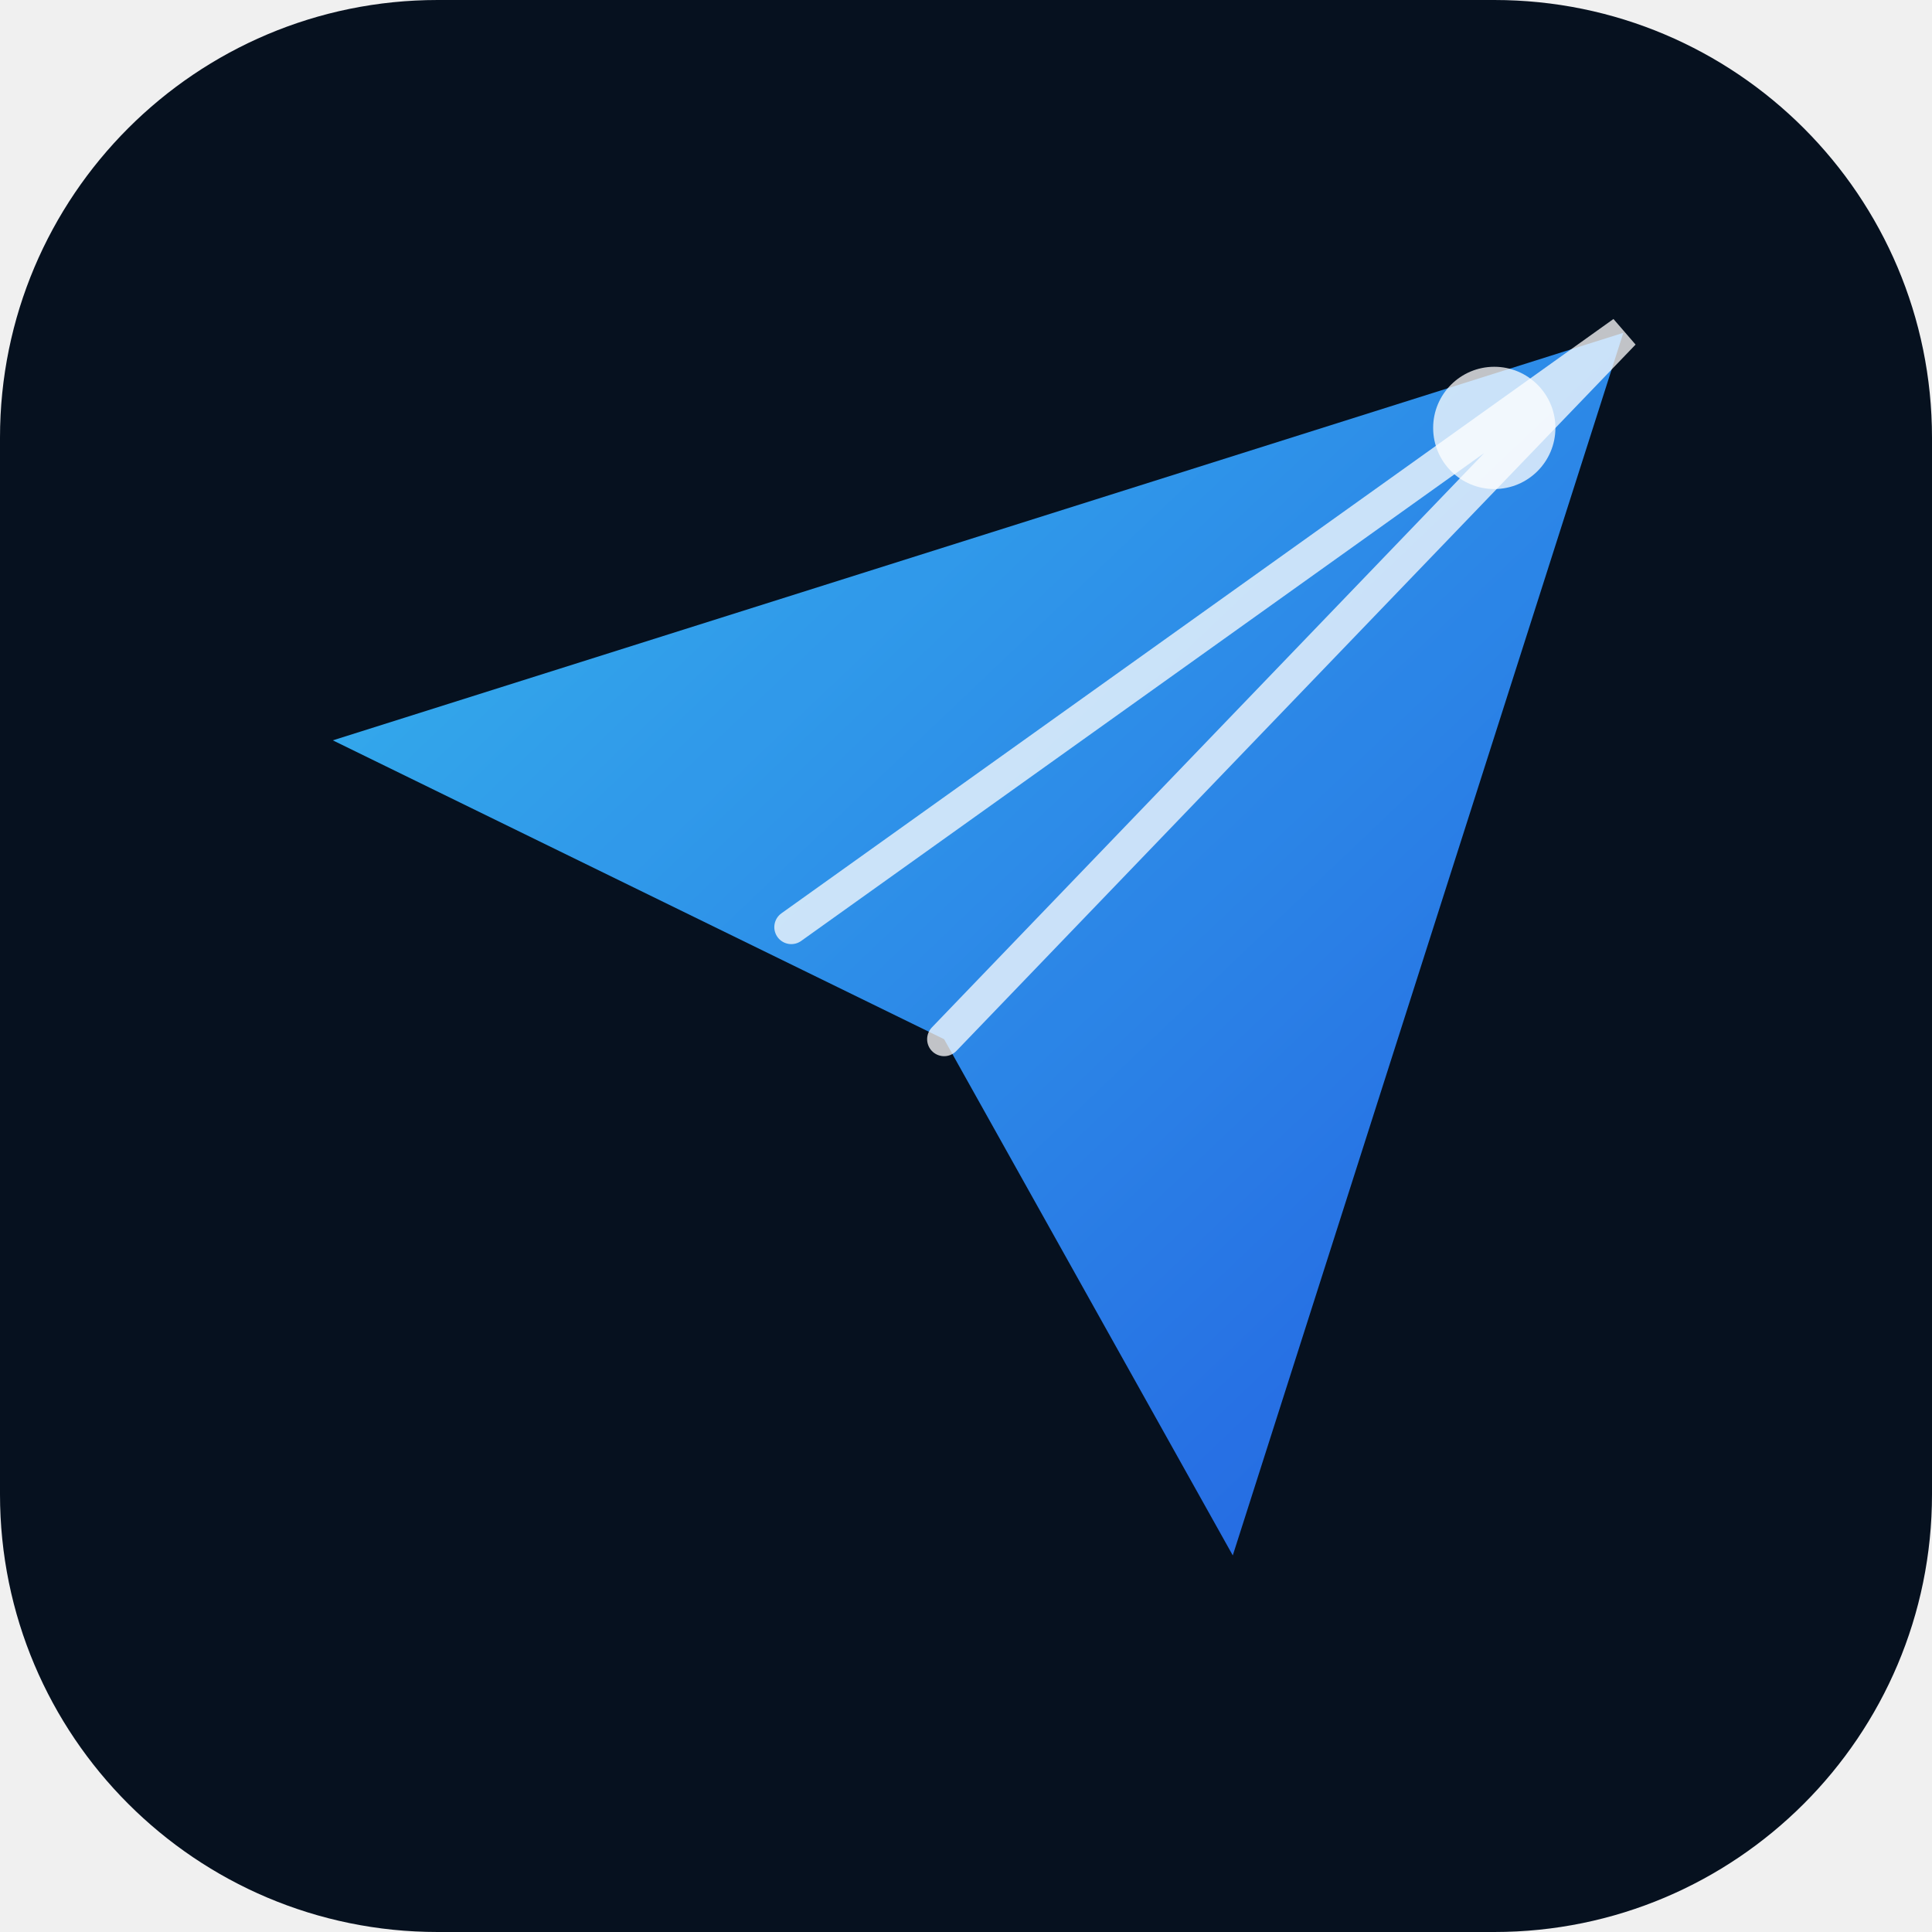
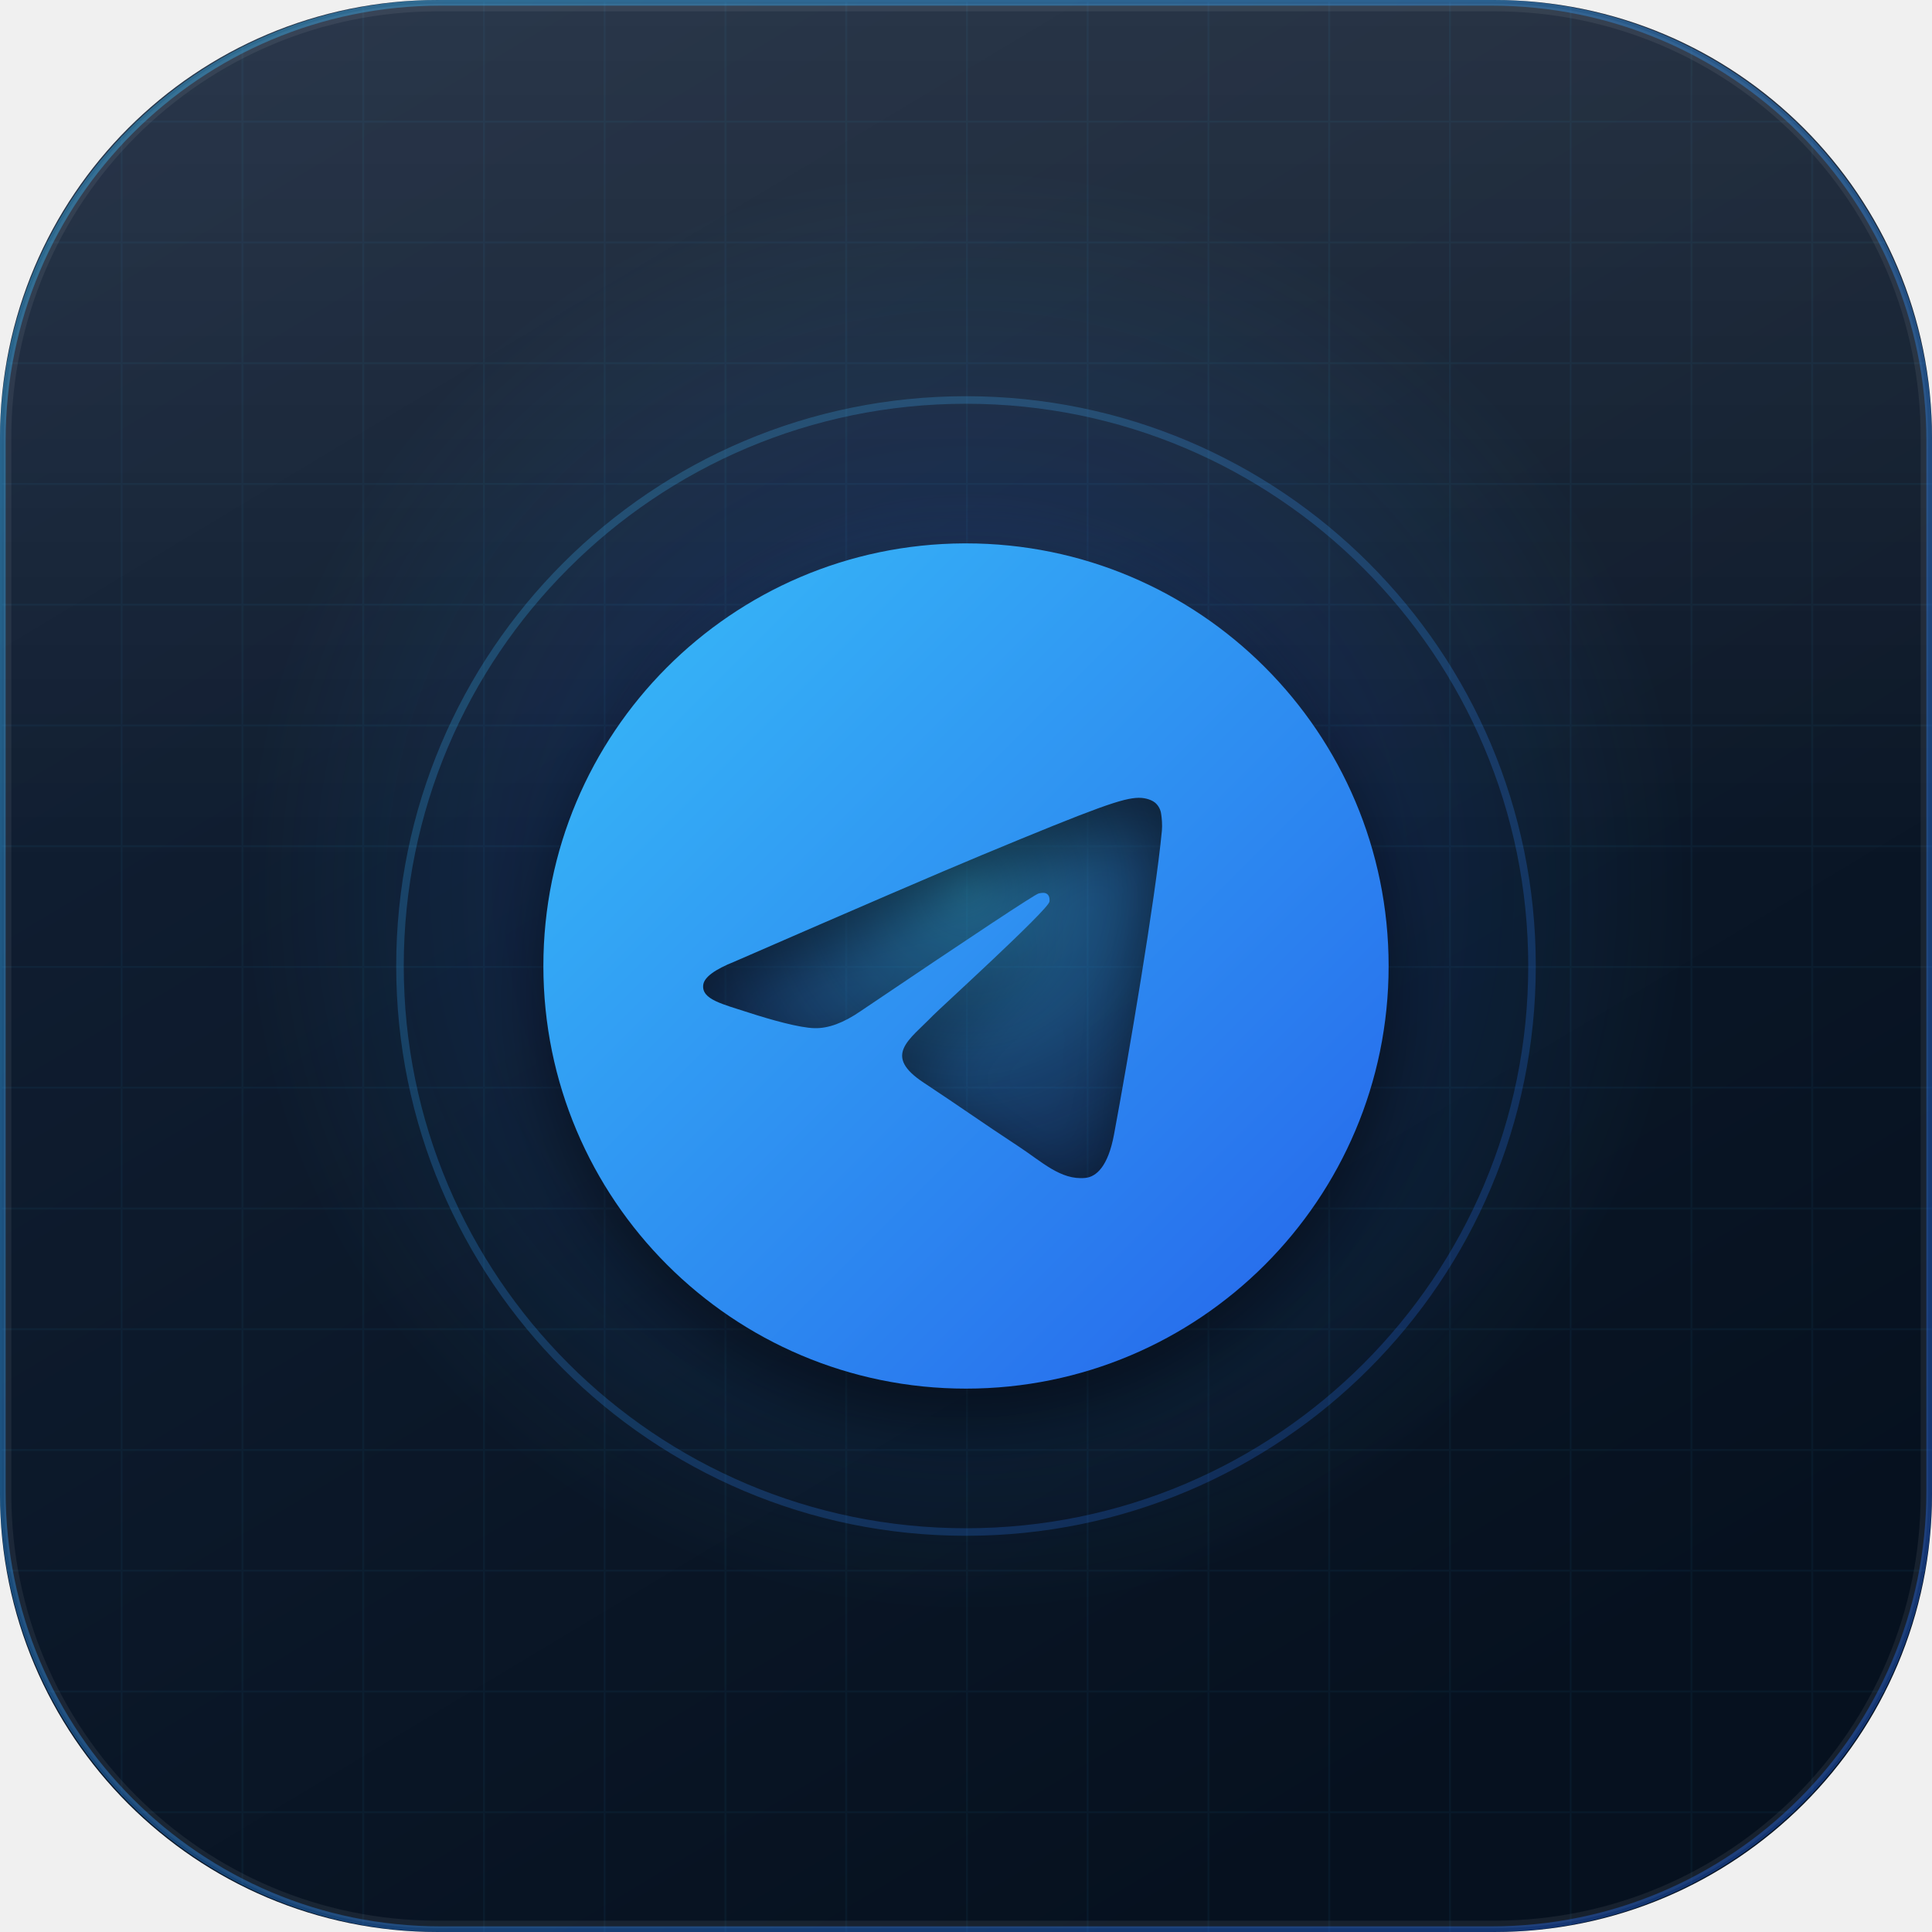
- <svg xmlns="http://www.w3.org/2000/svg" width="512" height="512" viewBox="0 0 512 512">
+ <svg xmlns="http://www.w3.org/2000/svg" width="512" height="512" viewBox="0 0 512 512" role="img" aria-label="Telegram AI Agent logo">
  <defs>
-     <linearGradient id="g" x1="0" y1="0" x2="1" y2="1">
-       <stop stop-color="#38bdf8" />
+     <linearGradient id="gradL" x1="0" y1="0" x2="1" y2="1">
+       <stop offset="0" stop-color="#38bdf8" />
      <stop offset="1" stop-color="#2563eb" />
    </linearGradient>
+     <linearGradient id="bggL" x1="0" y1="0" x2="0.6" y2="1">
+       <stop offset="0" stop-color="#142339" />
+       <stop offset="1" stop-color="#06111f" />
+     </linearGradient>
+     <radialGradient id="glowL" cx="0.5" cy="0.5" r="0.5">
+       <stop offset="0" stop-color="#38bdf8" stop-opacity="0.55" />
+       <stop offset="0.55" stop-color="#2563eb" stop-opacity="0.12" />
+       <stop offset="1" stop-color="#38bdf8" stop-opacity="0" />
+     </radialGradient>
+     <filter id="blurL" x="-60%" y="-60%" width="220%" height="220%">
+       <feGaussianBlur stdDeviation="9" />
+     </filter>
+     <linearGradient id="sheenL" x1="0" y1="0" x2="0" y2="1">
+       <stop offset="0" stop-color="#ffffff" stop-opacity="0.10" />
+       <stop offset="0.45" stop-color="#ffffff" stop-opacity="0" />
+     </linearGradient>
+     <pattern id="gridL" width="32" height="32" patternUnits="userSpaceOnUse">
+       <path d="M32 0H0V32" fill="none" stroke="#38bdf8" stroke-opacity="0.05" stroke-width="1" />
+     </pattern>
  </defs>
-   <rect width="512" height="512" rx="116" fill="#06111f" />
-   <g transform="scale(.9) translate(28 28)">
-     <path d="M70 190 L450 70 L335 430 L250 278 L70 190Z" fill="url(#g)" opacity=".95" />
-     <path d="M250 278 L450 70 L205 245" fill="none" stroke="white" stroke-opacity=".75" stroke-width="10" stroke-linecap="round" />
-     <circle cx="412" cy="98" r="18" fill="white" opacity=".75" />
+   <rect width="512" height="512" rx="116" fill="url(#bggL)" />
+   <rect width="512" height="512" rx="116" fill="url(#gridL)" />
+   <circle cx="256" cy="236" r="190" fill="url(#glowL)" />
+   <circle cx="256" cy="256" r="150" fill="none" stroke="url(#gradL)" stroke-opacity="0.25" stroke-width="2" />
+   <rect width="512" height="512" rx="116" fill="url(#sheenL)" />
+   <g filter="url(#blurL)" opacity="0.45">
+     <g transform="translate(144.00 152.00) scale(9.3333)" fill="#000000">
+       <path d="M11.944 0A12 12 0 0 0 0 12a12 12 0 0 0 12 12 12 12 0 0 0 12-12A12 12 0 0 0 12 0a12 12 0 0 0-.056 0zm4.962 7.224c.1-.002.321.023.465.14a.506.506 0 0 1 .171.325c.016.093.036.306.02.472-.18 1.898-.962 6.502-1.36 8.627-.168.9-.499 1.201-.82 1.23-.696.065-1.225-.46-1.9-.902-1.056-.693-1.653-1.124-2.678-1.8-1.185-.78-.417-1.21.258-1.91.177-.184 3.247-2.977 3.307-3.23.007-.032.014-.15-.056-.212s-.174-.041-.249-.024c-.106.024-1.793 1.14-5.061 3.345-.48.33-.913.49-1.302.48-.428-.008-1.252-.241-1.865-.44-.752-.245-1.349-.374-1.297-.789.027-.216.325-.437.893-.663 3.498-1.524 5.83-2.529 6.998-3.014 3.332-1.386 4.025-1.627 4.476-1.635z" />
+     </g>
  </g>
+   <g transform="translate(144.00 144.00) scale(9.3333)" fill="url(#gradL)">
+     <path d="M11.944 0A12 12 0 0 0 0 12a12 12 0 0 0 12 12 12 12 0 0 0 12-12A12 12 0 0 0 12 0a12 12 0 0 0-.056 0zm4.962 7.224c.1-.002.321.023.465.14a.506.506 0 0 1 .171.325c.016.093.036.306.02.472-.18 1.898-.962 6.502-1.36 8.627-.168.9-.499 1.201-.82 1.23-.696.065-1.225-.46-1.9-.902-1.056-.693-1.653-1.124-2.678-1.8-1.185-.78-.417-1.21.258-1.91.177-.184 3.247-2.977 3.307-3.23.007-.032.014-.15-.056-.212s-.174-.041-.249-.024c-.106.024-1.793 1.14-5.061 3.345-.48.33-.913.49-1.302.48-.428-.008-1.252-.241-1.865-.44-.752-.245-1.349-.374-1.297-.789.027-.216.325-.437.893-.663 3.498-1.524 5.83-2.529 6.998-3.014 3.332-1.386 4.025-1.627 4.476-1.635z" />
+   </g>
+   <rect x="2" y="2" width="508" height="508" rx="114" fill="none" stroke="#ffffff" stroke-opacity="0.07" stroke-width="2" />
+   <rect x="0.75" y="0.75" width="510.5" height="510.5" rx="116" fill="none" stroke="url(#gradL)" stroke-opacity="0.4" stroke-width="1.5" />
</svg>
